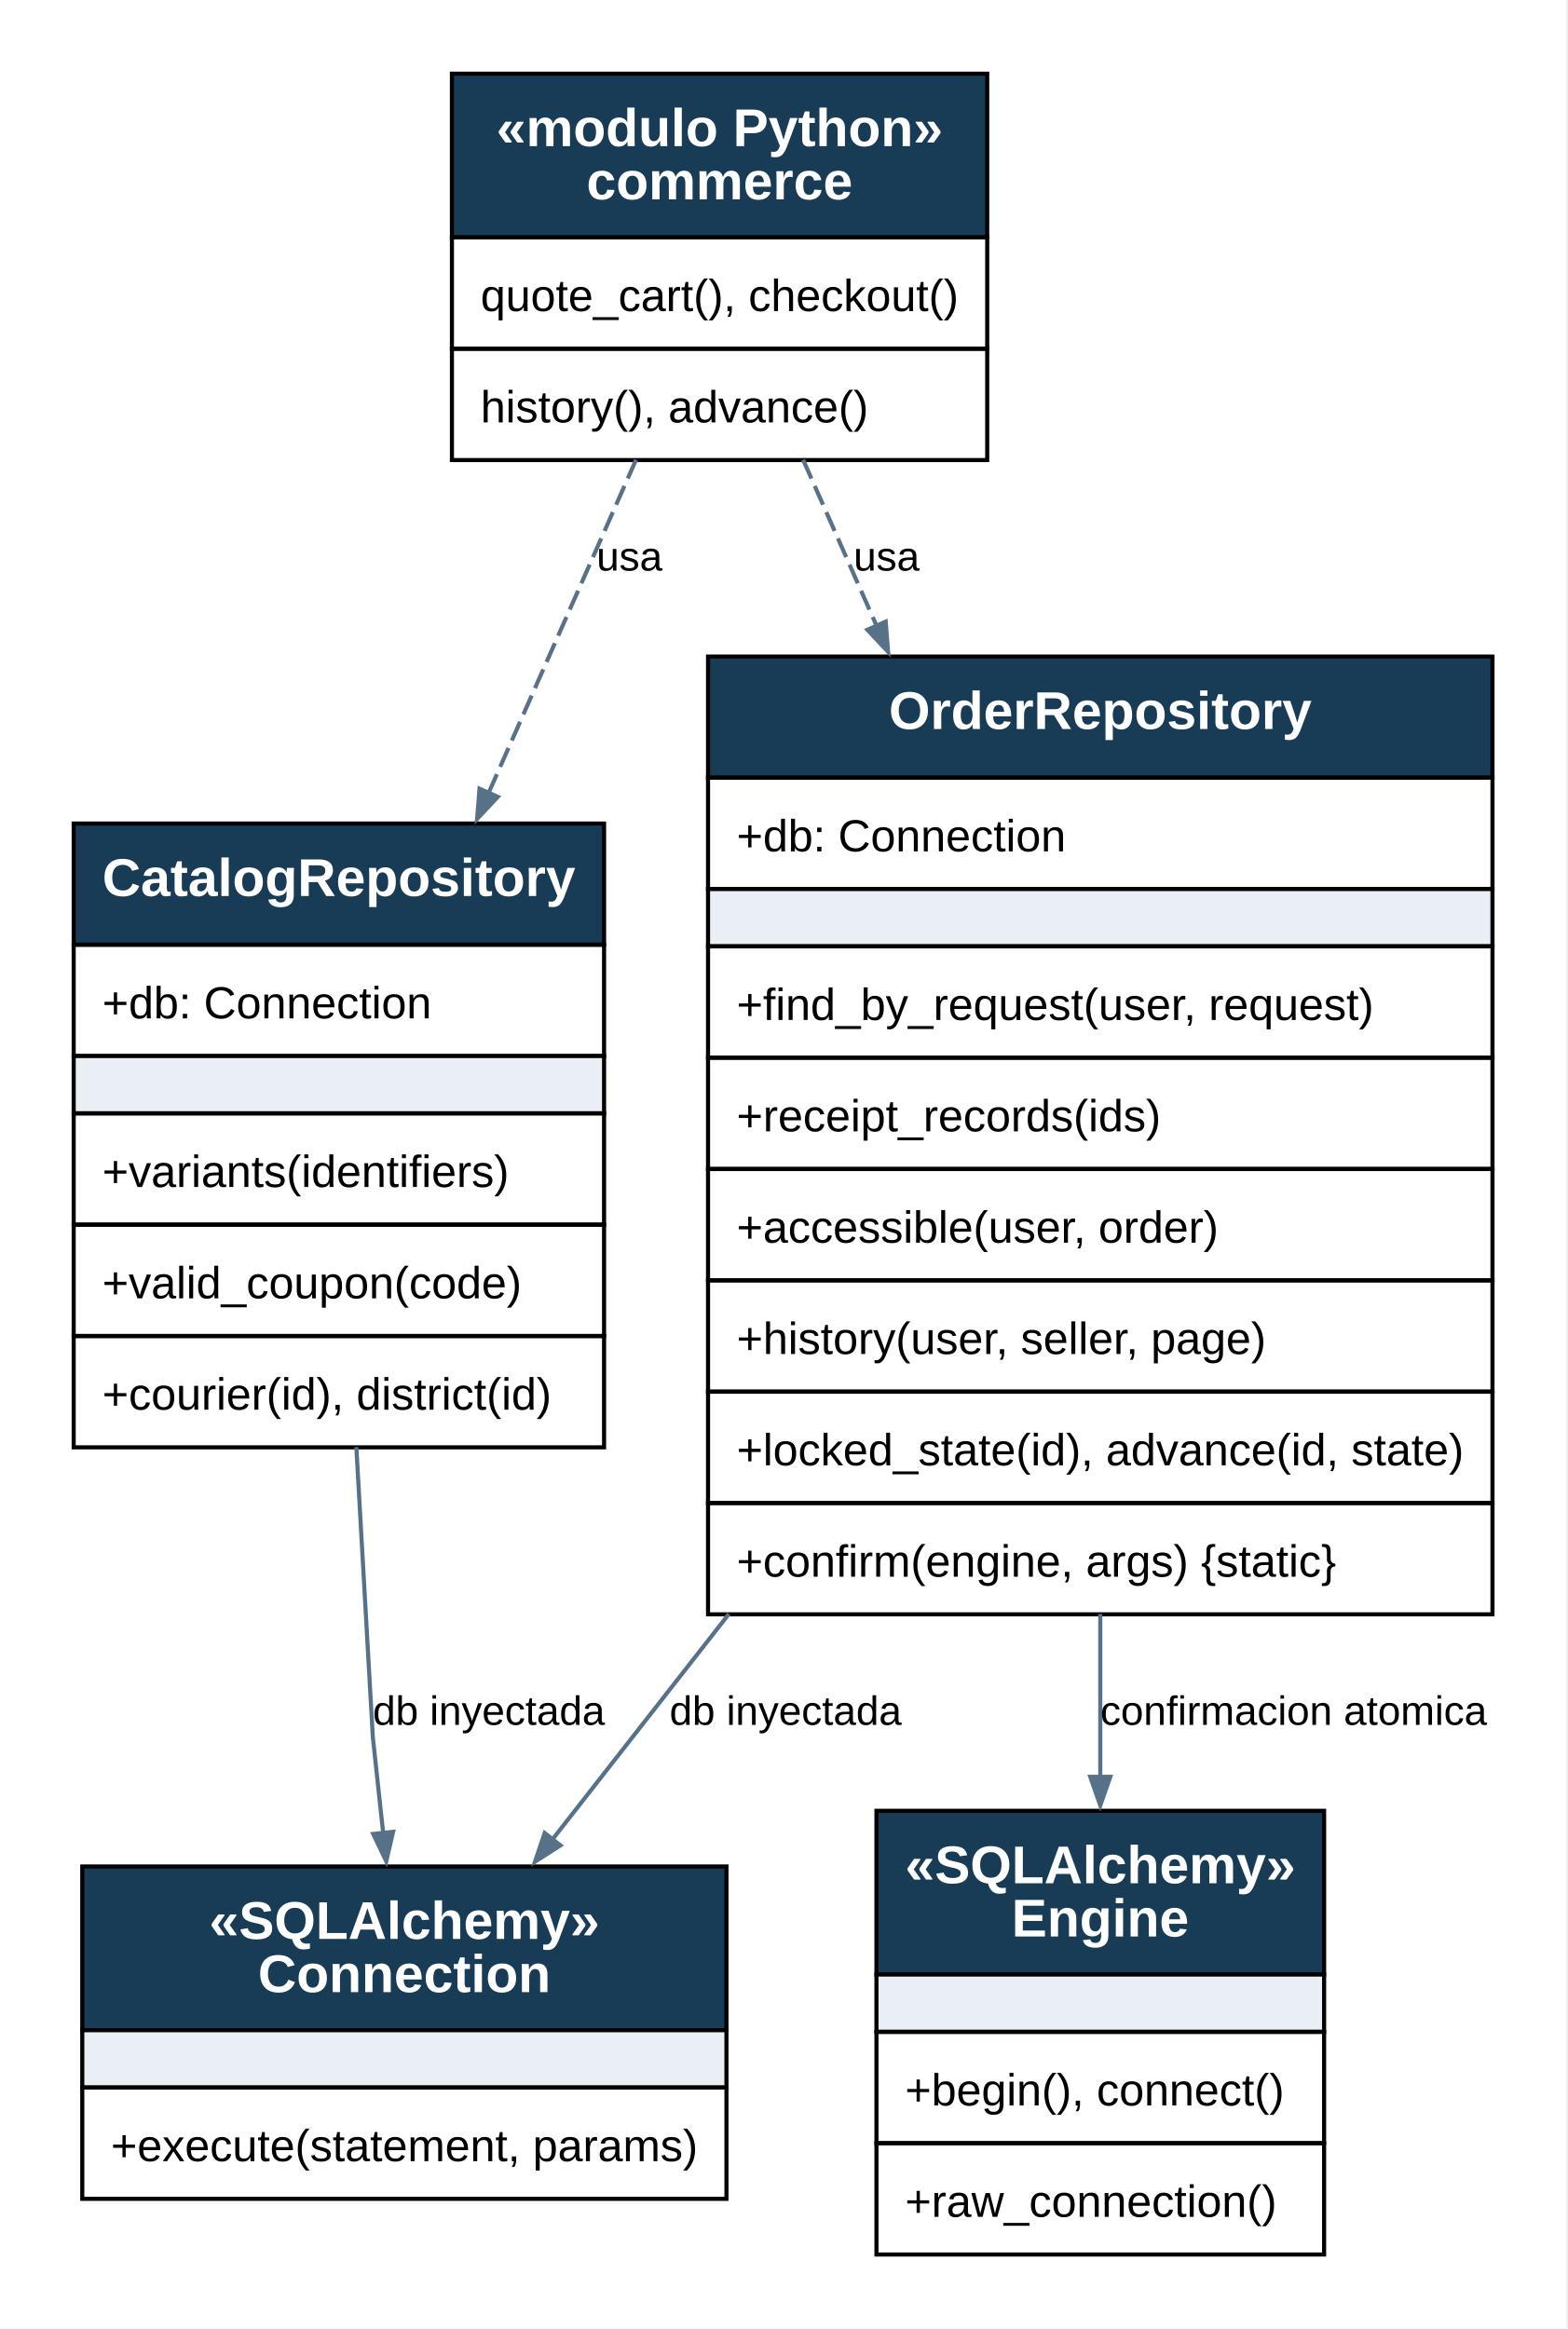
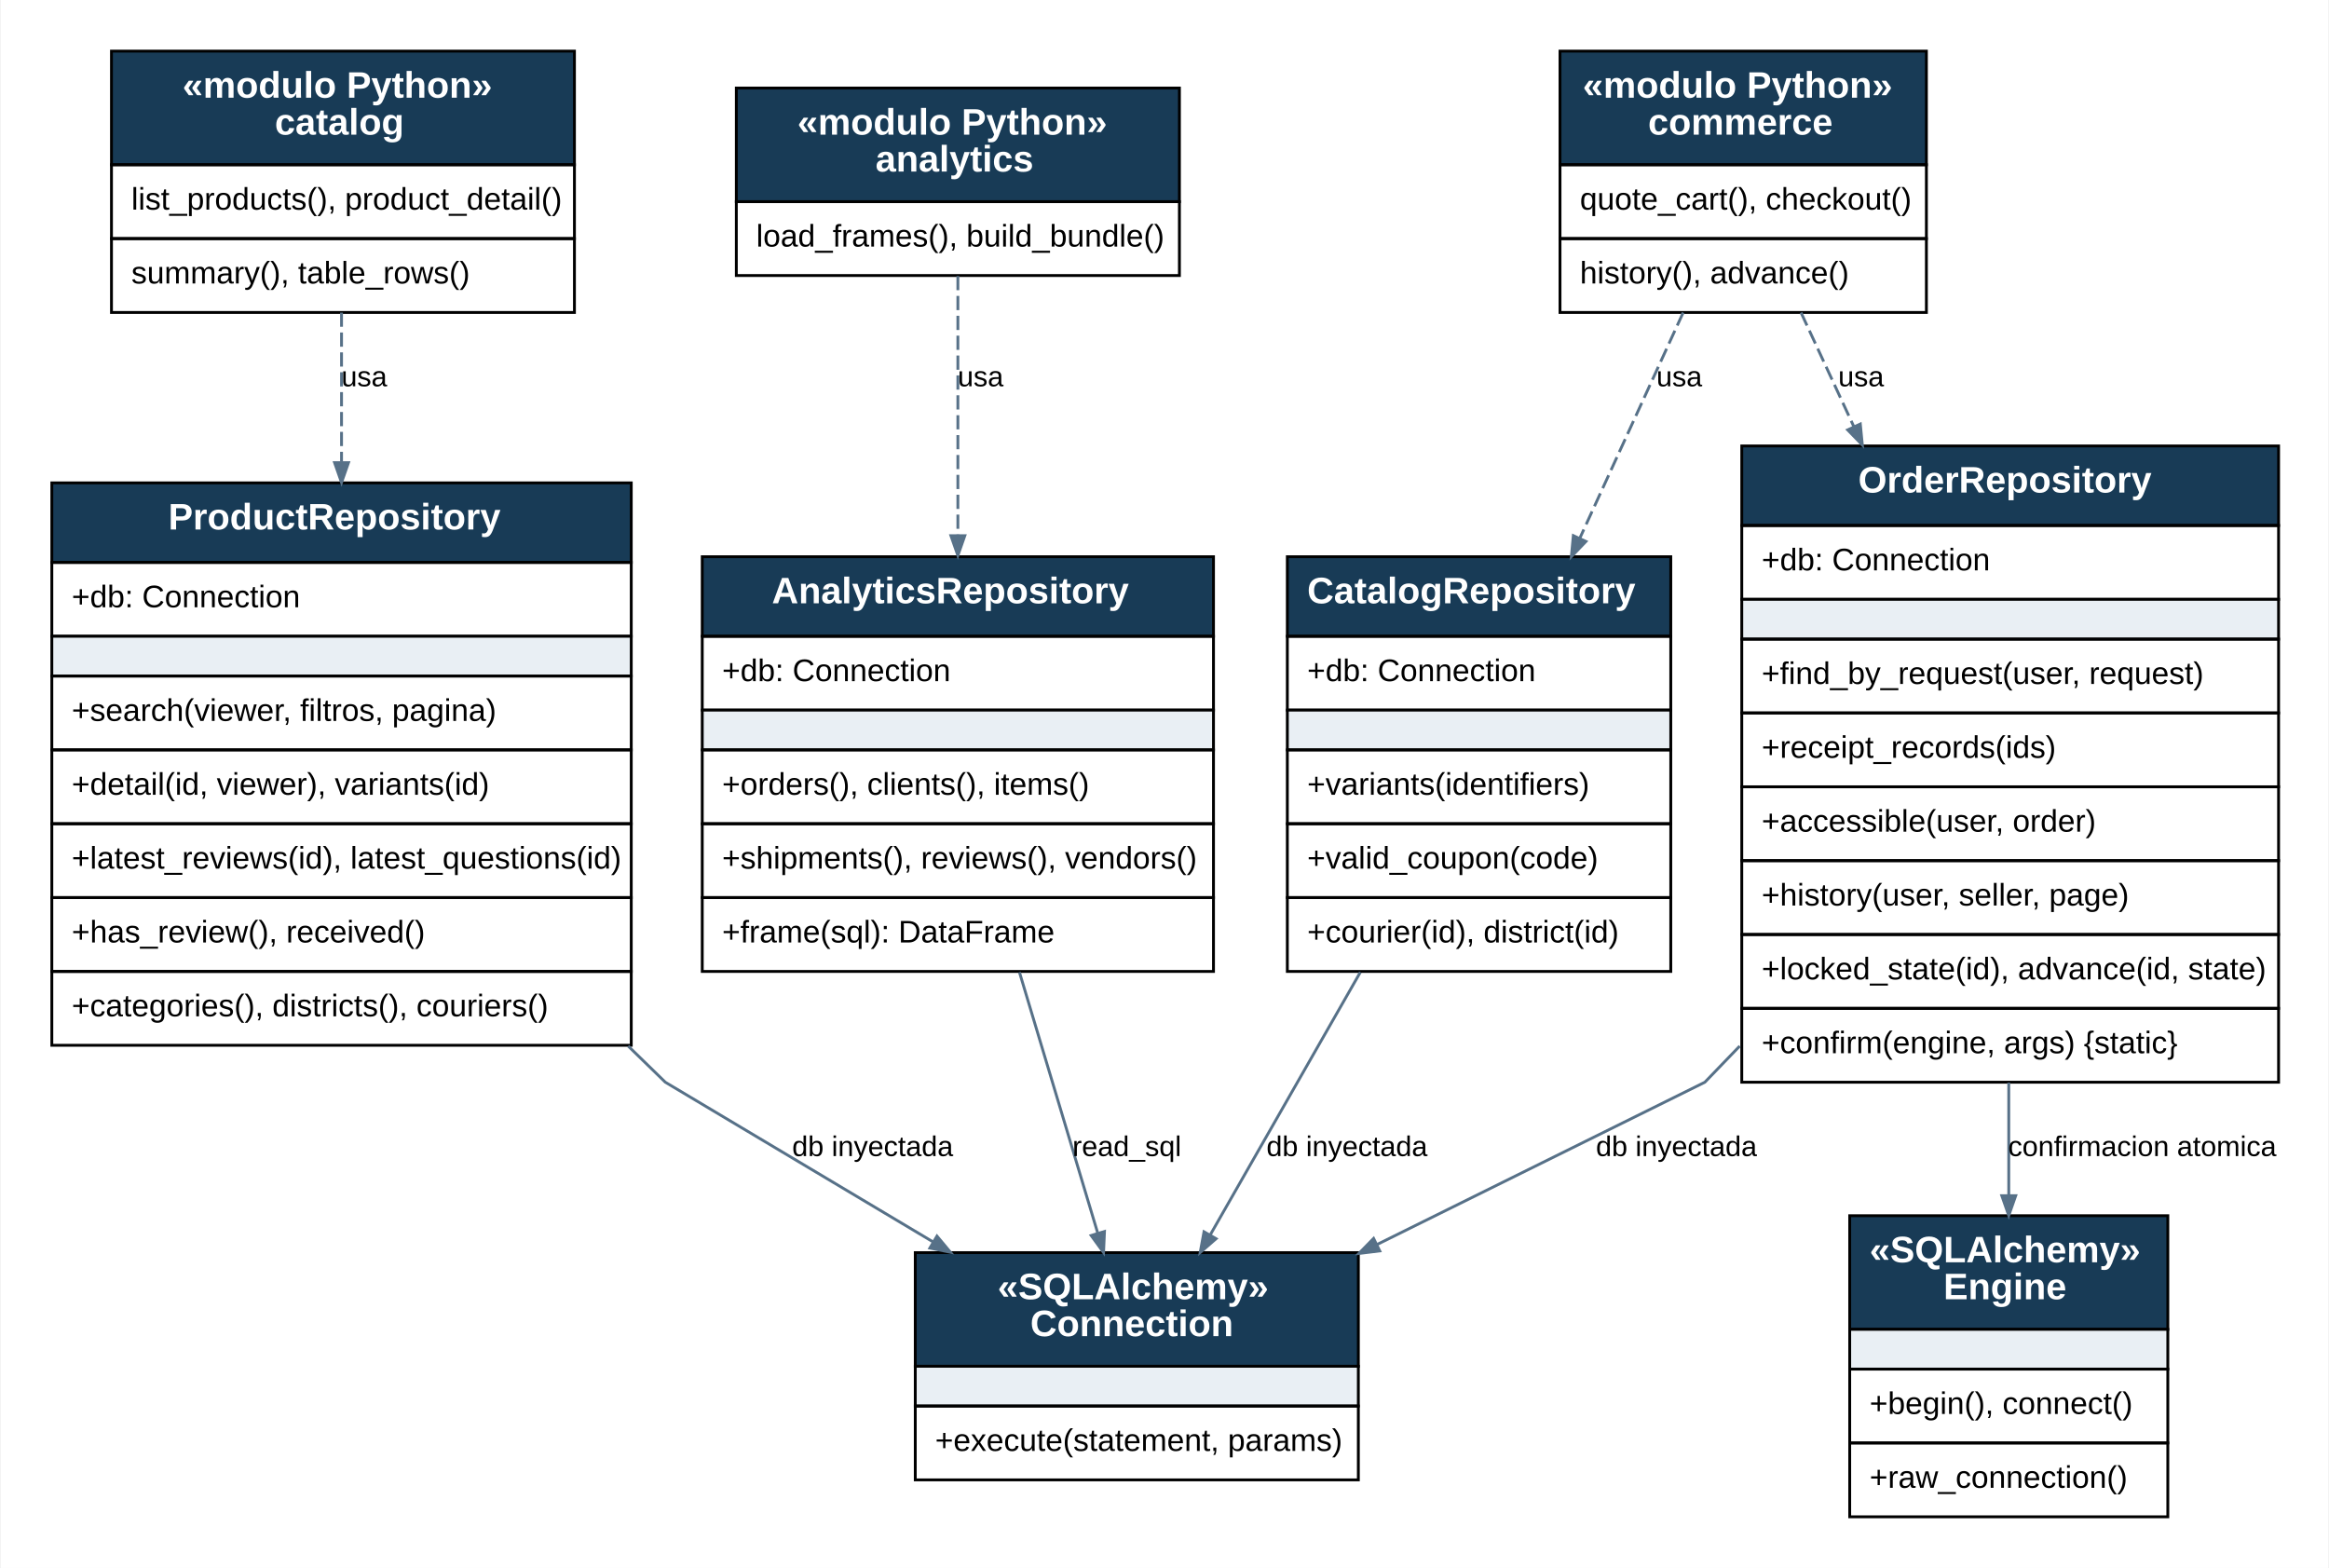
- <svg xmlns="http://www.w3.org/2000/svg" width="383pt" height="569pt" viewBox="0.00 0.00 383.00 569.00">
-   <g id="graph0" class="graph" transform="scale(1 1) rotate(0) translate(18 550.8)">
-     <polygon fill="white" stroke="none" points="-18,18 -18,-550.8 364.6,-550.8 364.6,18 -18,18" />
+ <svg xmlns="http://www.w3.org/2000/svg" width="820pt" height="552pt" viewBox="0.00 0.00 819.50 552.00">
+   <g id="graph0" class="graph" transform="scale(1 1) rotate(0) translate(18 534)">
+     <polygon fill="white" stroke="transparent" points="-18,18 -18,-534 801.5,-534 801.5,18 -18,18" />
    <g id="node1" class="node">
-       <polygon fill="#183b56" stroke="none" points="92.4,-492.8 92.4,-532.8 223.17,-532.8 223.17,-492.8 92.4,-492.8" />
-       <polygon fill="none" stroke="black" points="92.4,-492.8 92.4,-532.8 223.17,-532.8 223.17,-492.8 92.4,-492.8" />
-       <text xml:space="preserve" text-anchor="start" x="103.26" y="-515.1" font-family="Arial" font-weight="bold" font-size="13.00" fill="white">«modulo Python»</text>
-       <text xml:space="preserve" text-anchor="start" x="125.27" y="-502.1" font-family="Arial" font-weight="bold" font-size="13.00" fill="white">commerce</text>
-       <polygon fill="none" stroke="black" points="92.4,-465.6 92.4,-492.8 223.17,-492.8 223.17,-465.6 92.4,-465.6" />
-       <text xml:space="preserve" text-anchor="start" x="99.4" y="-474.8" font-family="Arial" font-size="11.00">quote_cart(), checkout()</text>
-       <polygon fill="none" stroke="black" points="92.4,-438.4 92.4,-465.6 223.17,-465.6 223.17,-438.4 92.4,-438.4" />
-       <text xml:space="preserve" text-anchor="start" x="99.4" y="-447.6" font-family="Arial" font-size="11.00">history(), advance()</text>
+       <polygon fill="#183b56" stroke="transparent" points="531,-476 531,-516 660,-516 660,-476 531,-476" />
+       <polygon fill="none" stroke="black" points="531,-476 531,-516 660,-516 660,-476 531,-476" />
+       <text text-anchor="start" x="539" y="-499.6" font-family="Arial" font-weight="bold" font-size="13.00" fill="white">«modulo Python»</text>
+       <text text-anchor="start" x="562" y="-486.6" font-family="Arial" font-weight="bold" font-size="13.00" fill="white">commerce</text>
+       <polygon fill="none" stroke="black" points="531,-450 531,-476 660,-476 660,-450 531,-450" />
+       <text text-anchor="start" x="538" y="-460.2" font-family="Arial" font-size="11.00">quote_cart(), checkout()</text>
+       <polygon fill="none" stroke="black" points="531,-424 531,-450 660,-450 660,-424 531,-424" />
+       <text text-anchor="start" x="538" y="-434.2" font-family="Arial" font-size="11.00">history(), advance()</text>
+     </g>
+     <g id="node6" class="node">
+       <polygon fill="#183b56" stroke="transparent" points="435,-310 435,-338 570,-338 570,-310 435,-310" />
+       <polygon fill="none" stroke="black" points="435,-310 435,-338 570,-338 570,-310 435,-310" />
+       <text text-anchor="start" x="442" y="-321.6" font-family="Arial" font-weight="bold" font-size="13.00" fill="white">CatalogRepository</text>
+       <polygon fill="none" stroke="black" points="435,-284 435,-310 570,-310 570,-284 435,-284" />
+       <text text-anchor="start" x="442" y="-294.2" font-family="Arial" font-size="11.00">+db: Connection</text>
+       <polygon fill="#e9eff4" stroke="transparent" points="435,-270 435,-284 570,-284 570,-270 435,-270" />
+       <polygon fill="none" stroke="black" points="435,-270 435,-284 570,-284 570,-270 435,-270" />
+       <polygon fill="none" stroke="black" points="435,-244 435,-270 570,-270 570,-244 435,-244" />
+       <text text-anchor="start" x="442" y="-254.2" font-family="Arial" font-size="11.00">+variants(identifiers)</text>
+       <polygon fill="none" stroke="black" points="435,-218 435,-244 570,-244 570,-218 435,-218" />
+       <text text-anchor="start" x="442" y="-228.2" font-family="Arial" font-size="11.00">+valid_coupon(code)</text>
+       <polygon fill="none" stroke="black" points="435,-192 435,-218 570,-218 570,-192 435,-192" />
+       <text text-anchor="start" x="442" y="-202.2" font-family="Arial" font-size="11.00">+courier(id), district(id)</text>
+     </g>
+     <g id="edge1" class="edge">
+       <path fill="none" stroke="#577188" stroke-dasharray="5,2" d="M574.36,-423.95C563.66,-400.59 550.28,-371.38 537.95,-344.46" />
+       <polygon fill="#577188" stroke="#577188" points="540.14,-343.38 535,-338.03 535.69,-345.42 540.14,-343.38" />
+       <text text-anchor="middle" x="573" y="-398" font-family="Arial" font-size="10.00">usa</text>
+     </g>
+     <g id="node7" class="node">
+       <polygon fill="#183b56" stroke="transparent" points="595,-349 595,-377 784,-377 784,-349 595,-349" />
+       <polygon fill="none" stroke="black" points="595,-349 595,-377 784,-377 784,-349 595,-349" />
+       <text text-anchor="start" x="636" y="-360.6" font-family="Arial" font-weight="bold" font-size="13.00" fill="white">OrderRepository</text>
+       <polygon fill="none" stroke="black" points="595,-323 595,-349 784,-349 784,-323 595,-323" />
+       <text text-anchor="start" x="602" y="-333.2" font-family="Arial" font-size="11.00">+db: Connection</text>
+       <polygon fill="#e9eff4" stroke="transparent" points="595,-309 595,-323 784,-323 784,-309 595,-309" />
+       <polygon fill="none" stroke="black" points="595,-309 595,-323 784,-323 784,-309 595,-309" />
+       <polygon fill="none" stroke="black" points="595,-283 595,-309 784,-309 784,-283 595,-283" />
+       <text text-anchor="start" x="602" y="-293.2" font-family="Arial" font-size="11.00">+find_by_request(user, request)</text>
+       <polygon fill="none" stroke="black" points="595,-257 595,-283 784,-283 784,-257 595,-257" />
+       <text text-anchor="start" x="602" y="-267.2" font-family="Arial" font-size="11.00">+receipt_records(ids)</text>
+       <polygon fill="none" stroke="black" points="595,-231 595,-257 784,-257 784,-231 595,-231" />
+       <text text-anchor="start" x="602" y="-241.2" font-family="Arial" font-size="11.00">+accessible(user, order)</text>
+       <polygon fill="none" stroke="black" points="595,-205 595,-231 784,-231 784,-205 595,-205" />
+       <text text-anchor="start" x="602" y="-215.2" font-family="Arial" font-size="11.00">+history(user, seller, page)</text>
+       <polygon fill="none" stroke="black" points="595,-179 595,-205 784,-205 784,-179 595,-179" />
+       <text text-anchor="start" x="602" y="-189.2" font-family="Arial" font-size="11.00">+locked_state(id), advance(id, state)</text>
+       <polygon fill="none" stroke="black" points="595,-153 595,-179 784,-179 784,-153 595,-153" />
+       <text text-anchor="start" x="602" y="-163.2" font-family="Arial" font-size="11.00">+confirm(engine, args) {static}</text>
+     </g>
+     <g id="edge2" class="edge">
+       <path fill="none" stroke="#577188" stroke-dasharray="5,2" d="M615.86,-423.95C621.49,-411.79 627.85,-398.05 634.42,-383.88" />
+       <polygon fill="#577188" stroke="#577188" points="636.73,-384.72 637.45,-377.34 632.28,-382.66 636.73,-384.72" />
+       <text text-anchor="middle" x="637" y="-398" font-family="Arial" font-size="10.00">usa</text>
    </g>
    <g id="node2" class="node">
-       <polygon fill="#183b56" stroke="none" points="0,-320 0,-349.6 129.57,-349.6 129.57,-320 0,-320" />
-       <polygon fill="none" stroke="black" points="0,-320 0,-349.6 129.57,-349.6 129.57,-320 0,-320" />
-       <text xml:space="preserve" text-anchor="start" x="7" y="-331.9" font-family="Arial" font-weight="bold" font-size="13.00" fill="white">CatalogRepository</text>
-       <polygon fill="none" stroke="black" points="0,-292.8 0,-320 129.57,-320 129.57,-292.8 0,-292.8" />
-       <text xml:space="preserve" text-anchor="start" x="7" y="-302" font-family="Arial" font-size="11.00">+db: Connection</text>
-       <polygon fill="#e9eff4" stroke="none" points="0,-278.8 0,-292.8 129.57,-292.8 129.57,-278.8 0,-278.8" />
-       <polygon fill="none" stroke="black" points="0,-278.8 0,-292.8 129.57,-292.8 129.57,-278.8 0,-278.8" />
-       <polygon fill="none" stroke="black" points="0,-251.6 0,-278.8 129.57,-278.8 129.57,-251.6 0,-251.6" />
-       <text xml:space="preserve" text-anchor="start" x="7" y="-260.8" font-family="Arial" font-size="11.00">+variants(identifiers)</text>
-       <polygon fill="none" stroke="black" points="0,-224.4 0,-251.6 129.57,-251.6 129.57,-224.4 0,-224.4" />
-       <text xml:space="preserve" text-anchor="start" x="7" y="-233.6" font-family="Arial" font-size="11.00">+valid_coupon(code)</text>
-       <polygon fill="none" stroke="black" points="0,-197.2 0,-224.4 129.57,-224.4 129.57,-197.2 0,-197.2" />
-       <text xml:space="preserve" text-anchor="start" x="7" y="-206.4" font-family="Arial" font-size="11.00">+courier(id), district(id)</text>
+       <polygon fill="#183b56" stroke="transparent" points="21,-476 21,-516 184,-516 184,-476 21,-476" />
+       <polygon fill="none" stroke="black" points="21,-476 21,-516 184,-516 184,-476 21,-476" />
+       <text text-anchor="start" x="46" y="-499.6" font-family="Arial" font-weight="bold" font-size="13.00" fill="white">«modulo Python»</text>
+       <text text-anchor="start" x="78.5" y="-486.6" font-family="Arial" font-weight="bold" font-size="13.00" fill="white">catalog</text>
+       <polygon fill="none" stroke="black" points="21,-450 21,-476 184,-476 184,-450 21,-450" />
+       <text text-anchor="start" x="28" y="-460.2" font-family="Arial" font-size="11.00">list_products(), product_detail()</text>
+       <polygon fill="none" stroke="black" points="21,-424 21,-450 184,-450 184,-424 21,-424" />
+       <text text-anchor="start" x="28" y="-434.2" font-family="Arial" font-size="11.00">summary(), table_rows()</text>
    </g>
-     <g id="edge1" class="edge">
-       <path fill="none" stroke="#577188" stroke-dasharray="5,2" d="M137.38,-438.47C126.82,-414.61 113.61,-384.75 101.36,-357.07" />
-       <polygon fill="#577188" stroke="#577188" points="103.62,-356.13 98.55,-350.72 99.14,-358.11 103.62,-356.13" />
-       <text xml:space="preserve" text-anchor="middle" x="135.77" y="-411.4" font-family="Arial" font-size="10.00">usa</text>
+     <g id="node4" class="node">
+       <polygon fill="#183b56" stroke="transparent" points="0,-336 0,-364 204,-364 204,-336 0,-336" />
+       <polygon fill="none" stroke="black" points="0,-336 0,-364 204,-364 204,-336 0,-336" />
+       <text text-anchor="start" x="41" y="-347.6" font-family="Arial" font-weight="bold" font-size="13.00" fill="white">ProductRepository</text>
+       <polygon fill="none" stroke="black" points="0,-310 0,-336 204,-336 204,-310 0,-310" />
+       <text text-anchor="start" x="7" y="-320.2" font-family="Arial" font-size="11.00">+db: Connection</text>
+       <polygon fill="#e9eff4" stroke="transparent" points="0,-296 0,-310 204,-310 204,-296 0,-296" />
+       <polygon fill="none" stroke="black" points="0,-296 0,-310 204,-310 204,-296 0,-296" />
+       <polygon fill="none" stroke="black" points="0,-270 0,-296 204,-296 204,-270 0,-270" />
+       <text text-anchor="start" x="7" y="-280.2" font-family="Arial" font-size="11.00">+search(viewer, filtros, pagina)</text>
+       <polygon fill="none" stroke="black" points="0,-244 0,-270 204,-270 204,-244 0,-244" />
+       <text text-anchor="start" x="7" y="-254.2" font-family="Arial" font-size="11.00">+detail(id, viewer), variants(id)</text>
+       <polygon fill="none" stroke="black" points="0,-218 0,-244 204,-244 204,-218 0,-218" />
+       <text text-anchor="start" x="7" y="-228.2" font-family="Arial" font-size="11.00">+latest_reviews(id), latest_questions(id)</text>
+       <polygon fill="none" stroke="black" points="0,-192 0,-218 204,-218 204,-192 0,-192" />
+       <text text-anchor="start" x="7" y="-202.2" font-family="Arial" font-size="11.00">+has_review(), received()</text>
+       <polygon fill="none" stroke="black" points="0,-166 0,-192 204,-192 204,-166 0,-166" />
+       <text text-anchor="start" x="7" y="-176.2" font-family="Arial" font-size="11.00">+categories(), districts(), couriers()</text>
+     </g>
+     <g id="edge3" class="edge">
+       <path fill="none" stroke="#577188" stroke-dasharray="5,2" d="M102,-423.95C102,-408.27 102,-389.97 102,-371.48" />
+       <polygon fill="#577188" stroke="#577188" points="104.45,-371.12 102,-364.12 99.55,-371.12 104.45,-371.12" />
+       <text text-anchor="middle" x="110" y="-398" font-family="Arial" font-size="10.00">usa</text>
    </g>
    <g id="node3" class="node">
-       <polygon fill="#183b56" stroke="none" points="154.97,-360.8 154.97,-390.4 346.6,-390.4 346.6,-360.8 154.97,-360.8" />
-       <polygon fill="none" stroke="black" points="154.97,-360.8 154.97,-390.4 346.6,-390.4 346.6,-360.8 154.97,-360.8" />
-       <text xml:space="preserve" text-anchor="start" x="199.14" y="-372.7" font-family="Arial" font-weight="bold" font-size="13.00" fill="white">OrderRepository</text>
-       <polygon fill="none" stroke="black" points="154.97,-333.6 154.97,-360.8 346.6,-360.8 346.6,-333.6 154.97,-333.6" />
-       <text xml:space="preserve" text-anchor="start" x="161.97" y="-342.8" font-family="Arial" font-size="11.00">+db: Connection</text>
-       <polygon fill="#e9eff4" stroke="none" points="154.97,-319.6 154.97,-333.6 346.6,-333.6 346.6,-319.6 154.97,-319.6" />
-       <polygon fill="none" stroke="black" points="154.97,-319.6 154.97,-333.6 346.6,-333.6 346.6,-319.6 154.97,-319.6" />
-       <polygon fill="none" stroke="black" points="154.97,-292.4 154.97,-319.6 346.6,-319.6 346.6,-292.4 154.97,-292.4" />
-       <text xml:space="preserve" text-anchor="start" x="161.97" y="-301.6" font-family="Arial" font-size="11.00">+find_by_request(user, request)</text>
-       <polygon fill="none" stroke="black" points="154.97,-265.2 154.97,-292.4 346.6,-292.4 346.6,-265.2 154.97,-265.2" />
-       <text xml:space="preserve" text-anchor="start" x="161.97" y="-274.4" font-family="Arial" font-size="11.00">+receipt_records(ids)</text>
-       <polygon fill="none" stroke="black" points="154.97,-238 154.97,-265.2 346.6,-265.2 346.6,-238 154.97,-238" />
-       <text xml:space="preserve" text-anchor="start" x="161.97" y="-247.2" font-family="Arial" font-size="11.00">+accessible(user, order)</text>
-       <polygon fill="none" stroke="black" points="154.97,-210.8 154.97,-238 346.6,-238 346.6,-210.8 154.97,-210.8" />
-       <text xml:space="preserve" text-anchor="start" x="161.97" y="-220" font-family="Arial" font-size="11.00">+history(user, seller, page)</text>
-       <polygon fill="none" stroke="black" points="154.97,-183.6 154.97,-210.8 346.6,-210.8 346.6,-183.6 154.97,-183.6" />
-       <text xml:space="preserve" text-anchor="start" x="161.97" y="-192.8" font-family="Arial" font-size="11.00">+locked_state(id), advance(id, state)</text>
-       <polygon fill="none" stroke="black" points="154.97,-156.4 154.97,-183.6 346.6,-183.6 346.6,-156.4 154.97,-156.4" />
-       <text xml:space="preserve" text-anchor="start" x="161.97" y="-165.6" font-family="Arial" font-size="11.00">+confirm(engine, args) {static}</text>
+       <polygon fill="#183b56" stroke="transparent" points="241,-463 241,-503 397,-503 397,-463 241,-463" />
+       <polygon fill="none" stroke="black" points="241,-463 241,-503 397,-503 397,-463 241,-463" />
+       <text text-anchor="start" x="262.5" y="-486.6" font-family="Arial" font-weight="bold" font-size="13.00" fill="white">«modulo Python»</text>
+       <text text-anchor="start" x="290" y="-473.6" font-family="Arial" font-weight="bold" font-size="13.00" fill="white">analytics</text>
+       <polygon fill="none" stroke="black" points="241,-437 241,-463 397,-463 397,-437 241,-437" />
+       <text text-anchor="start" x="248" y="-447.2" font-family="Arial" font-size="11.00">load_frames(), build_bundle()</text>
    </g>
-     <g id="edge2" class="edge">
-       <path fill="none" stroke="#577188" stroke-dasharray="5,2" d="M178.2,-438.47C183.66,-426.12 189.83,-412.17 196.22,-397.74" />
-       <polygon fill="#577188" stroke="#577188" points="198.37,-398.93 198.96,-391.54 193.89,-396.95 198.37,-398.93" />
-       <text xml:space="preserve" text-anchor="middle" x="198.58" y="-411.4" font-family="Arial" font-size="10.00">usa</text>
-     </g>
-     <g id="node4" class="node">
-       <polygon fill="#183b56" stroke="none" points="2.1,-54.8 2.1,-94.8 159.47,-94.8 159.47,-54.8 2.1,-54.8" />
-       <polygon fill="none" stroke="black" points="2.1,-54.8 2.1,-94.8 159.47,-94.8 159.47,-54.8 2.1,-54.8" />
-       <text xml:space="preserve" text-anchor="start" x="33.11" y="-77.1" font-family="Arial" font-weight="bold" font-size="13.00" fill="white">«SQLAlchemy»</text>
-       <text xml:space="preserve" text-anchor="start" x="45.04" y="-64.1" font-family="Arial" font-weight="bold" font-size="13.00" fill="white">Connection</text>
-       <polygon fill="#e9eff4" stroke="none" points="2.1,-40.8 2.1,-54.8 159.47,-54.8 159.47,-40.8 2.1,-40.8" />
-       <polygon fill="none" stroke="black" points="2.1,-40.8 2.1,-54.8 159.47,-54.8 159.47,-40.8 2.1,-40.8" />
-       <polygon fill="none" stroke="black" points="2.1,-13.6 2.1,-40.8 159.47,-40.8 159.47,-13.6 2.1,-13.6" />
-       <text xml:space="preserve" text-anchor="start" x="9.1" y="-22.8" font-family="Arial" font-size="11.00">+execute(statement, params)</text>
-     </g>
-     <g id="edge3" class="edge">
-       <path fill="none" stroke="#577188" d="M69.05,-197.26C71.08,-161.49 73.08,-126.4 73.08,-126.4 73.08,-126.4 74.22,-115.85 75.62,-102.87" />
-       <polygon fill="#577188" stroke="#577188" points="78.04,-103.28 76.36,-96.05 73.17,-102.75 78.04,-103.28" />
-       <text xml:space="preserve" text-anchor="middle" x="101.43" y="-129.4" font-family="Arial" font-size="10.00">db inyectada</text>
+     <g id="node5" class="node">
+       <polygon fill="#183b56" stroke="transparent" points="229,-310 229,-338 409,-338 409,-310 229,-310" />
+       <polygon fill="none" stroke="black" points="229,-310 229,-338 409,-338 409,-310 229,-310" />
+       <text text-anchor="start" x="253.5" y="-321.6" font-family="Arial" font-weight="bold" font-size="13.00" fill="white">AnalyticsRepository</text>
+       <polygon fill="none" stroke="black" points="229,-284 229,-310 409,-310 409,-284 229,-284" />
+       <text text-anchor="start" x="236" y="-294.2" font-family="Arial" font-size="11.00">+db: Connection</text>
+       <polygon fill="#e9eff4" stroke="transparent" points="229,-270 229,-284 409,-284 409,-270 229,-270" />
+       <polygon fill="none" stroke="black" points="229,-270 229,-284 409,-284 409,-270 229,-270" />
+       <polygon fill="none" stroke="black" points="229,-244 229,-270 409,-270 409,-244 229,-244" />
+       <text text-anchor="start" x="236" y="-254.2" font-family="Arial" font-size="11.00">+orders(), clients(), items()</text>
+       <polygon fill="none" stroke="black" points="229,-218 229,-244 409,-244 409,-218 229,-218" />
+       <text text-anchor="start" x="236" y="-228.2" font-family="Arial" font-size="11.00">+shipments(), reviews(), vendors()</text>
+       <polygon fill="none" stroke="black" points="229,-192 229,-218 409,-218 409,-192 229,-192" />
+       <text text-anchor="start" x="236" y="-202.2" font-family="Arial" font-size="11.00">+frame(sql): DataFrame</text>
    </g>
    <g id="edge4" class="edge">
-       <path fill="none" stroke="#577188" d="M160.06,-156.49C144.7,-136.85 129.58,-117.54 116.74,-101.13" />
-       <polygon fill="#577188" stroke="#577188" points="118.92,-99.95 112.68,-95.95 115.06,-102.97 118.92,-99.95" />
-       <text xml:space="preserve" text-anchor="middle" x="173.91" y="-129.4" font-family="Arial" font-size="10.00">db inyectada</text>
+       <path fill="none" stroke="#577188" stroke-dasharray="5,2" d="M319,-436.83C319,-412.3 319,-377.43 319,-345.57" />
+       <polygon fill="#577188" stroke="#577188" points="321.45,-345.41 319,-338.41 316.55,-345.41 321.45,-345.41" />
+       <text text-anchor="middle" x="327" y="-398" font-family="Arial" font-size="10.00">usa</text>
    </g>
-     <g id="node5" class="node">
-       <polygon fill="#183b56" stroke="none" points="196.11,-68.4 196.11,-108.4 305.47,-108.4 305.47,-68.4 196.11,-68.4" />
-       <polygon fill="none" stroke="black" points="196.11,-68.4 196.11,-108.4 305.47,-108.4 305.47,-68.4 196.11,-68.4" />
-       <text xml:space="preserve" text-anchor="start" x="203.11" y="-90.7" font-family="Arial" font-weight="bold" font-size="13.00" fill="white">«SQLAlchemy»</text>
-       <text xml:space="preserve" text-anchor="start" x="229.12" y="-77.7" font-family="Arial" font-weight="bold" font-size="13.00" fill="white">Engine</text>
-       <polygon fill="#e9eff4" stroke="none" points="196.11,-54.4 196.11,-68.4 305.47,-68.4 305.47,-54.4 196.11,-54.4" />
-       <polygon fill="none" stroke="black" points="196.11,-54.4 196.11,-68.4 305.47,-68.4 305.47,-54.4 196.11,-54.4" />
-       <polygon fill="none" stroke="black" points="196.11,-27.2 196.11,-54.4 305.47,-54.4 305.47,-27.2 196.11,-27.2" />
-       <text xml:space="preserve" text-anchor="start" x="203.11" y="-36.4" font-family="Arial" font-size="11.00">+begin(), connect()</text>
-       <polygon fill="none" stroke="black" points="196.11,0 196.11,-27.2 305.47,-27.2 305.47,0 196.11,0" />
-       <text xml:space="preserve" text-anchor="start" x="203.11" y="-9.2" font-family="Arial" font-size="11.00">+raw_connection()</text>
+     <g id="node8" class="node">
+       <polygon fill="#183b56" stroke="transparent" points="304,-53 304,-93 460,-93 460,-53 304,-53" />
+       <polygon fill="none" stroke="black" points="304,-53 304,-93 460,-93 460,-53 304,-53" />
+       <text text-anchor="start" x="333" y="-76.6" font-family="Arial" font-weight="bold" font-size="13.00" fill="white">«SQLAlchemy»</text>
+       <text text-anchor="start" x="344.5" y="-63.6" font-family="Arial" font-weight="bold" font-size="13.00" fill="white">Connection</text>
+       <polygon fill="#e9eff4" stroke="transparent" points="304,-39 304,-53 460,-53 460,-39 304,-39" />
+       <polygon fill="none" stroke="black" points="304,-39 304,-53 460,-53 460,-39 304,-39" />
+       <polygon fill="none" stroke="black" points="304,-13 304,-39 460,-39 460,-13 304,-13" />
+       <text text-anchor="start" x="311" y="-23.2" font-family="Arial" font-size="11.00">+execute(statement, params)</text>
    </g>
    <g id="edge5" class="edge">
-       <path fill="none" stroke="#577188" d="M250.79,-156.49C250.79,-142.77 250.79,-129.21 250.79,-116.69" />
-       <polygon fill="#577188" stroke="#577188" points="253.24,-116.71 250.79,-109.71 248.34,-116.71 253.24,-116.71" />
-       <text xml:space="preserve" text-anchor="middle" x="298.03" y="-129.4" font-family="Arial" font-size="10.00">confirmacion atomica</text>
+       <path fill="none" stroke="#577188" d="M202.92,-165.73C210.93,-157.94 216,-153 216,-153 216,-153 265.45,-123.51 310.37,-96.72" />
+       <polygon fill="#577188" stroke="#577188" points="311.64,-98.82 316.39,-93.13 309.13,-94.61 311.64,-98.82" />
+       <text text-anchor="middle" x="289" y="-127" font-family="Arial" font-size="10.00">db inyectada</text>
+     </g>
+     <g id="edge6" class="edge">
+       <path fill="none" stroke="#577188" d="M340.68,-191.73C349.8,-161.34 360.13,-126.89 368.19,-100.05" />
+       <polygon fill="#577188" stroke="#577188" points="370.62,-100.45 370.29,-93.04 365.93,-99.04 370.62,-100.45" />
+       <text text-anchor="middle" x="378.5" y="-127" font-family="Arial" font-size="10.00">read_sql</text>
+     </g>
+     <g id="edge7" class="edge">
+       <path fill="none" stroke="#577188" d="M460.7,-191.73C443.19,-161.09 423.32,-126.31 407.92,-99.37" />
+       <polygon fill="#577188" stroke="#577188" points="409.91,-97.91 404.31,-93.04 405.66,-100.34 409.91,-97.91" />
+       <text text-anchor="middle" x="456" y="-127" font-family="Arial" font-size="10.00">db inyectada</text>
+     </g>
+     <g id="edge8" class="edge">
+       <path fill="none" stroke="#577188" d="M594.27,-165.73C586.76,-157.94 582,-153 582,-153 582,-153 521.07,-122.84 466.47,-95.81" />
+       <polygon fill="#577188" stroke="#577188" points="467.54,-93.61 460.18,-92.7 465.37,-98 467.54,-93.61" />
+       <text text-anchor="middle" x="572" y="-127" font-family="Arial" font-size="10.00">db inyectada</text>
+     </g>
+     <g id="node9" class="node">
+       <polygon fill="#183b56" stroke="transparent" points="633,-66 633,-106 745,-106 745,-66 633,-66" />
+       <polygon fill="none" stroke="black" points="633,-66 633,-106 745,-106 745,-66 633,-66" />
+       <text text-anchor="start" x="640" y="-89.6" font-family="Arial" font-weight="bold" font-size="13.00" fill="white">«SQLAlchemy»</text>
+       <text text-anchor="start" x="666" y="-76.6" font-family="Arial" font-weight="bold" font-size="13.00" fill="white">Engine</text>
+       <polygon fill="#e9eff4" stroke="transparent" points="633,-52 633,-66 745,-66 745,-52 633,-52" />
+       <polygon fill="none" stroke="black" points="633,-52 633,-66 745,-66 745,-52 633,-52" />
+       <polygon fill="none" stroke="black" points="633,-26 633,-52 745,-52 745,-26 633,-26" />
+       <text text-anchor="start" x="640" y="-36.2" font-family="Arial" font-size="11.00">+begin(), connect()</text>
+       <polygon fill="none" stroke="black" points="633,0 633,-26 745,-26 745,0 633,0" />
+       <text text-anchor="start" x="640" y="-10.2" font-family="Arial" font-size="11.00">+raw_connection()</text>
+     </g>
+     <g id="edge9" class="edge">
+       <path fill="none" stroke="#577188" d="M689,-152.85C689,-139.2 689,-125.69 689,-113.24" />
+       <polygon fill="#577188" stroke="#577188" points="691.45,-113.04 689,-106.04 686.55,-113.04 691.45,-113.04" />
+       <text text-anchor="middle" x="736" y="-127" font-family="Arial" font-size="10.00">confirmacion atomica</text>
    </g>
  </g>
</svg>
